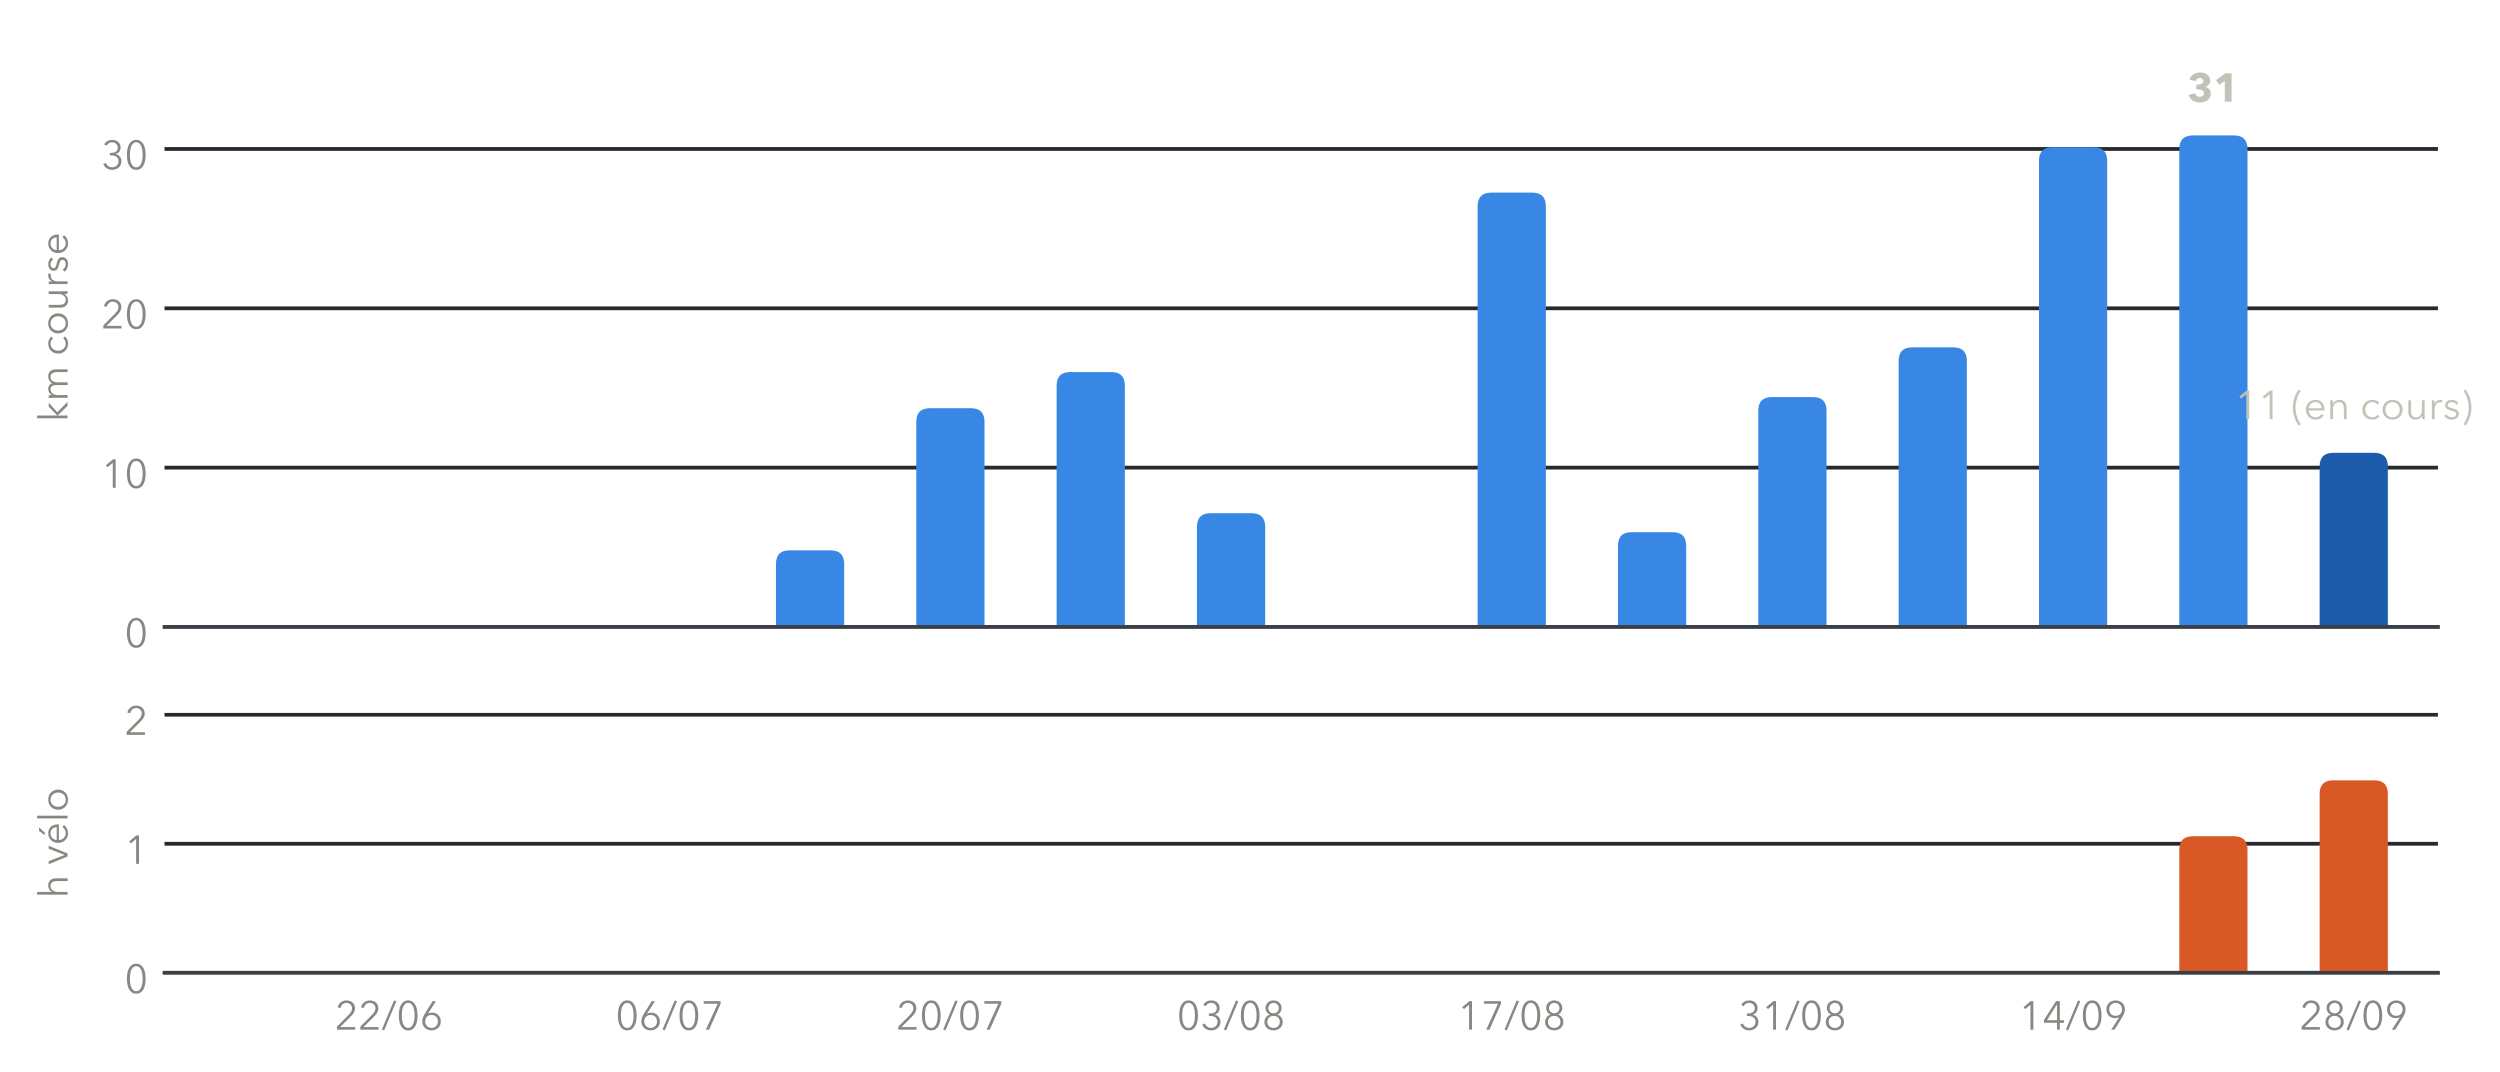
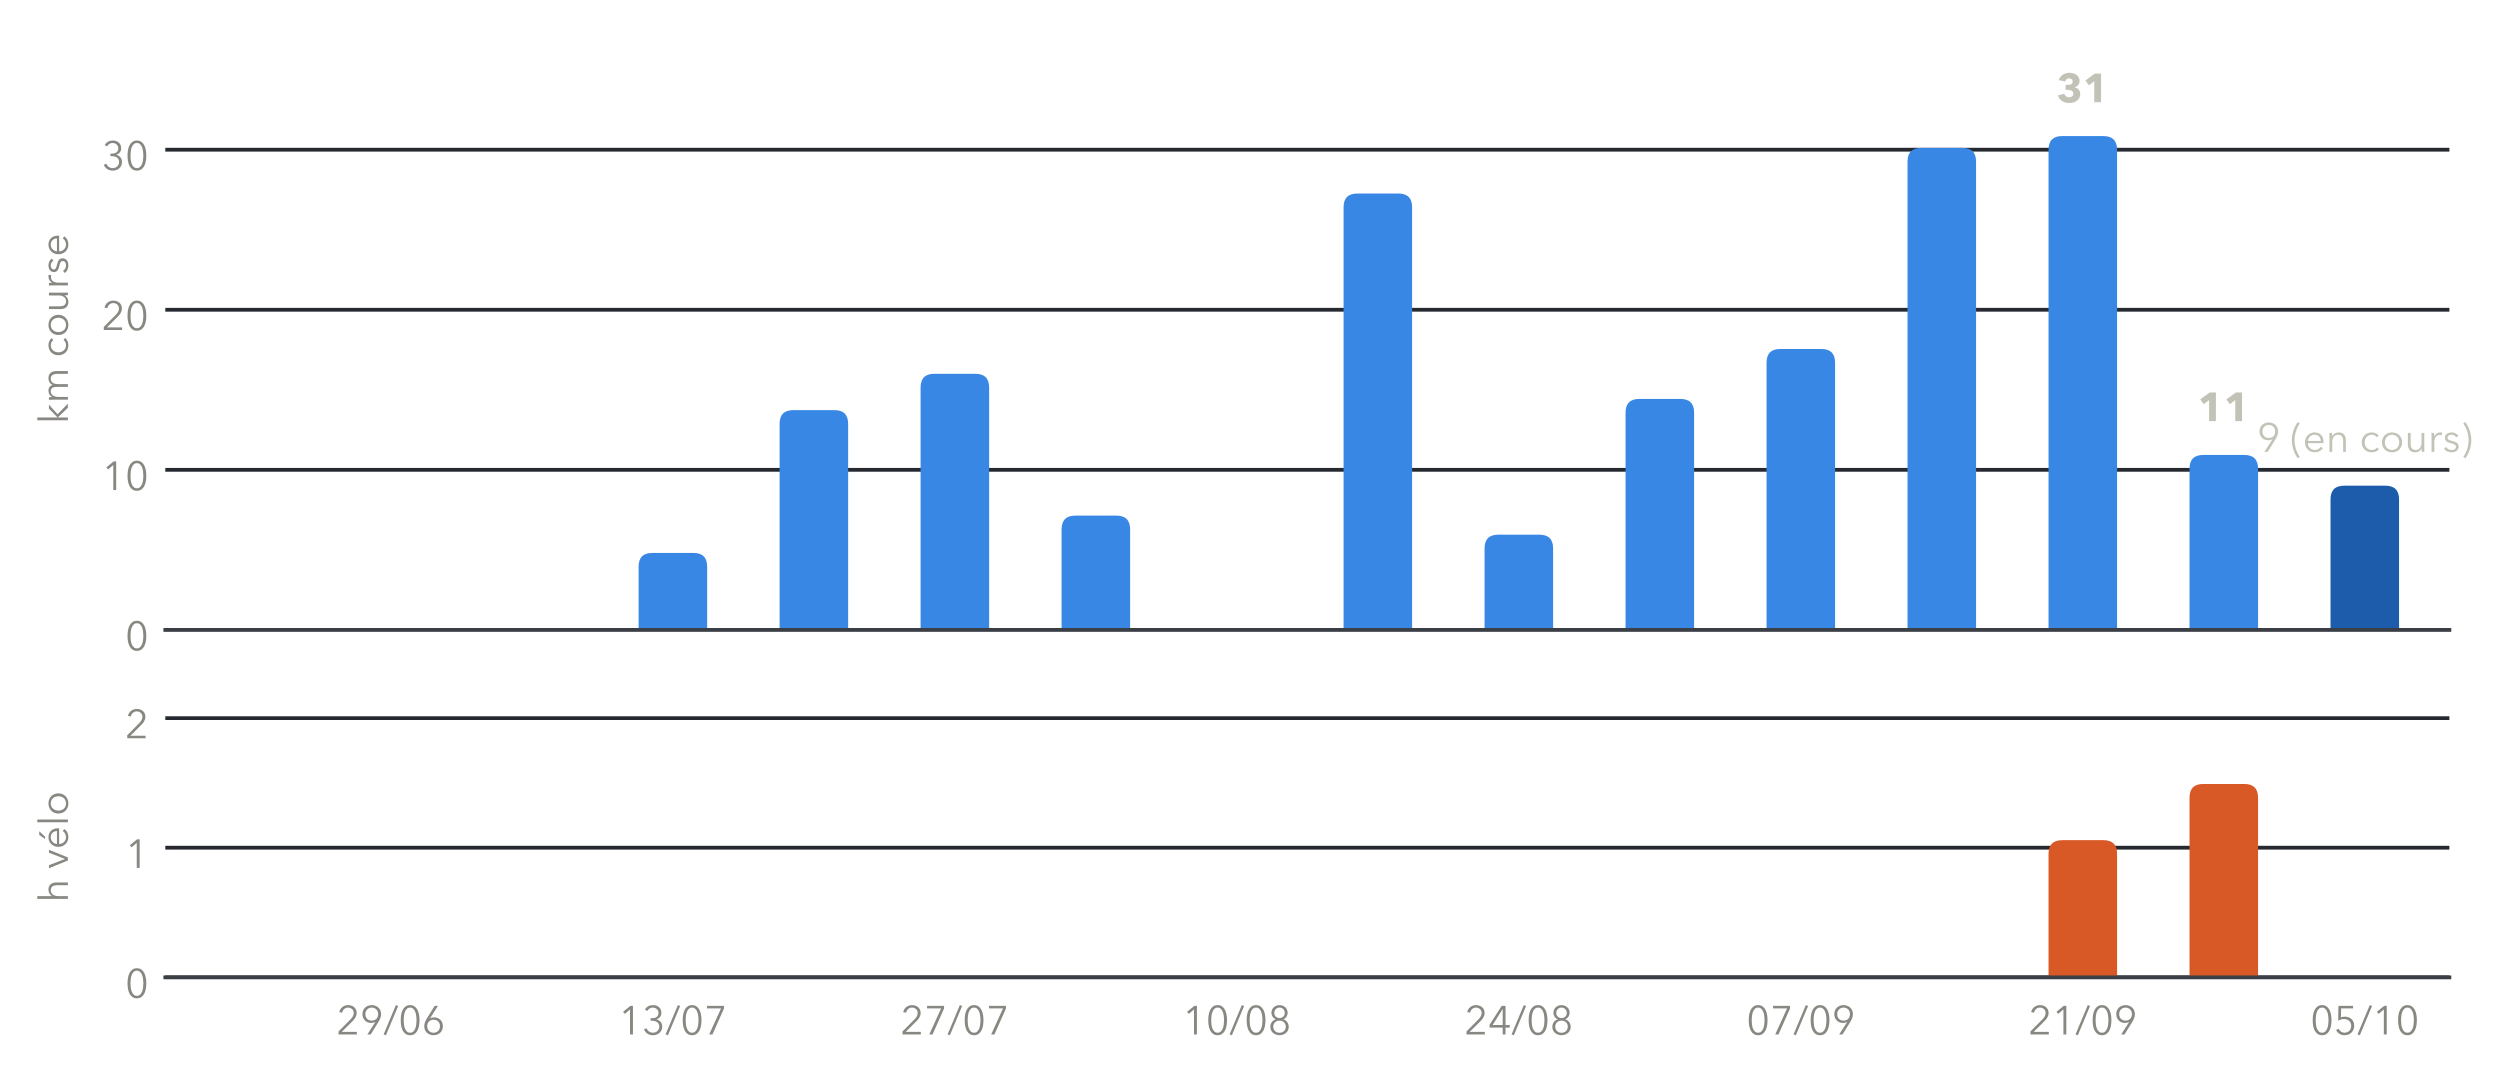
- <svg xmlns="http://www.w3.org/2000/svg" xmlns:xlink="http://www.w3.org/1999/xlink" width="527.711pt" height="226.215pt" viewBox="0 0 527.711 226.215" version="1.1">
+ <svg xmlns="http://www.w3.org/2000/svg" xmlns:xlink="http://www.w3.org/1999/xlink" width="525.246pt" height="226.215pt" viewBox="0 0 525.246 226.215" version="1.1">
  <defs>
    <style type="text/css">*{stroke-linejoin: round; stroke-linecap: butt}</style>
  </defs>
  <g id="figure_1">
    <g id="patch_1">
-       <path d="M 0 226.215  L 527.711 226.215  L 527.711 0  L 0 0  L 0 226.215  z " style="fill: none; opacity: 0" />
+       <path d="M 0 226.215  L 525.246 226.215  L 525.246 0  L 0 0  L 0 226.215  z " style="fill: none; opacity: 0" />
    </g>
    <g id="axes_1">
      <g id="patch_2">
        <path d="M 34.731 132.346  L 514.611 132.346  L 514.611 5.76  L 34.731 5.76  L 34.731 132.346  z " style="fill: none" />
      </g>
      <g id="matplotlib.axis_1">
        <g id="xtick_1">
          <g id="line2d_1" />
        </g>
        <g id="xtick_2">
          <g id="line2d_2" />
        </g>
        <g id="xtick_3">
          <g id="line2d_3" />
        </g>
        <g id="xtick_4">
          <g id="line2d_4" />
        </g>
        <g id="xtick_5">
          <g id="line2d_5" />
        </g>
        <g id="xtick_6">
          <g id="line2d_6" />
        </g>
        <g id="xtick_7">
          <g id="line2d_7" />
        </g>
        <g id="xtick_8">
          <g id="line2d_8" />
        </g>
      </g>
      <g id="matplotlib.axis_2">
        <g id="ytick_1">
          <g id="line2d_9">
            <path d="M 34.731 132.346  L 514.611 132.346  " clip-path="url(#pa0747f14ca)" style="fill: none; stroke: #262a30; stroke-width: 0.8; stroke-linecap: square" />
          </g>
          <g id="line2d_10" />
          <g id="text_1">
            <g style="fill: #898781" transform="translate(26.301 136.596) scale(0.085 -0.085)">
              <defs>
                <path id="AvenirNext-Regular-13" d="M 1856 4646  Q 2278 4646 2563 4438  Q 2848 4230 3021 3894  Q 3194 3558 3267 3129  Q 3341 2701 3341 2259  Q 3341 1818 3267 1392  Q 3194 966 3021 630  Q 2848 294 2563 89  Q 2278 -115 1856 -115  Q 1427 -115 1142 89  Q 858 294 685 630  Q 512 966 441 1392  Q 371 1818 371 2259  Q 371 2701 441 3129  Q 512 3558 685 3894  Q 858 4230 1142 4438  Q 1427 4646 1856 4646  z M 1856 4256  Q 1555 4256 1356 4070  Q 1158 3885 1043 3597  Q 928 3309 883 2953  Q 838 2598 838 2259  Q 838 1920 883 1568  Q 928 1216 1043 931  Q 1158 646 1356 464  Q 1555 282 1856 282  Q 2150 282 2348 464  Q 2547 646 2662 931  Q 2778 1216 2826 1568  Q 2874 1920 2874 2259  Q 2874 2598 2826 2953  Q 2778 3309 2662 3597  Q 2547 3885 2348 4070  Q 2150 4256 1856 4256  z " transform="scale(0.015625)" />
              </defs>
              <use xlink:href="#AvenirNext-Regular-13" />
            </g>
          </g>
        </g>
        <g id="ytick_2">
          <g id="line2d_11">
            <path d="M 34.731 98.713  L 514.611 98.713  " clip-path="url(#pa0747f14ca)" style="fill: none; stroke: #262a30; stroke-width: 0.8; stroke-linecap: square" />
          </g>
          <g id="line2d_12" />
          <g id="text_2">
            <g style="fill: #898781" transform="translate(21.371 102.9626) scale(0.085 -0.085)">
              <defs>
                <path id="AvenirNext-Regular-14" d="M 2291 0  L 1830 0  L 1830 3962  L 1011 3264  L 730 3584  L 1882 4531  L 2291 4531  L 2291 0  z " transform="scale(0.015625)" />
              </defs>
              <use xlink:href="#AvenirNext-Regular-14" />
              <use xlink:href="#AvenirNext-Regular-13" transform="translate(58 0)" />
            </g>
          </g>
        </g>
        <g id="ytick_3">
          <g id="line2d_13">
            <path d="M 34.731 65.079  L 514.611 65.079  " clip-path="url(#pa0747f14ca)" style="fill: none; stroke: #262a30; stroke-width: 0.8; stroke-linecap: square" />
          </g>
          <g id="line2d_14" />
          <g id="text_3">
            <g style="fill: #898781" transform="translate(21.371 69.32924) scale(0.085 -0.085)">
              <defs>
                <path id="AvenirNext-Regular-15" d="M 3226 0  L 326 0  L 326 480  L 2182 2355  Q 2285 2458 2384 2576  Q 2483 2694 2560 2822  Q 2637 2950 2681 3094  Q 2726 3238 2726 3392  Q 2726 3590 2656 3750  Q 2586 3910 2461 4022  Q 2336 4134 2173 4195  Q 2010 4256 1830 4256  Q 1466 4256 1216 4029  Q 966 3802 896 3450  L 442 3539  Q 486 3776 611 3981  Q 736 4186 918 4333  Q 1101 4480 1331 4563  Q 1562 4646 1830 4646  Q 2106 4646 2352 4566  Q 2598 4486 2784 4329  Q 2970 4173 3082 3939  Q 3194 3706 3194 3398  Q 3194 3181 3133 2995  Q 3072 2810 2973 2643  Q 2874 2477 2739 2326  Q 2605 2176 2458 2029  L 826 410  L 3226 410  L 3226 0  z " transform="scale(0.015625)" />
              </defs>
              <use xlink:href="#AvenirNext-Regular-15" />
              <use xlink:href="#AvenirNext-Regular-13" transform="translate(58 0)" />
            </g>
          </g>
        </g>
        <g id="ytick_4">
          <g id="line2d_15">
            <path d="M 34.731 31.446  L 514.611 31.446  " clip-path="url(#pa0747f14ca)" style="fill: none; stroke: #262a30; stroke-width: 0.8; stroke-linecap: square" />
          </g>
          <g id="line2d_16" />
          <g id="text_4">
            <g style="fill: #898781" transform="translate(21.371 35.69583) scale(0.085 -0.085)">
              <defs>
                <path id="AvenirNext-Regular-16" d="M 1370 2573  L 1568 2573  Q 1786 2573 1978 2617  Q 2170 2662 2314 2761  Q 2458 2861 2541 3021  Q 2624 3181 2624 3405  Q 2624 3597 2553 3753  Q 2483 3910 2358 4022  Q 2234 4134 2070 4195  Q 1907 4256 1728 4256  Q 1440 4256 1219 4121  Q 998 3987 864 3725  L 474 3930  Q 685 4294 1011 4470  Q 1338 4646 1754 4646  Q 2022 4646 2262 4566  Q 2502 4486 2684 4332  Q 2867 4179 2972 3952  Q 3078 3725 3078 3430  Q 3078 3027 2854 2755  Q 2630 2483 2291 2394  L 2291 2381  Q 2682 2298 2944 2006  Q 3206 1715 3206 1254  Q 3206 928 3088 675  Q 2970 422 2771 246  Q 2573 70 2307 -22  Q 2042 -115 1747 -115  Q 1248 -115 877 125  Q 506 365 314 813  L 749 973  Q 864 646 1133 464  Q 1402 282 1747 282  Q 1939 282 2121 349  Q 2304 416 2441 541  Q 2579 666 2662 845  Q 2746 1024 2746 1254  Q 2746 1510 2646 1686  Q 2547 1862 2380 1971  Q 2214 2080 2003 2128  Q 1792 2176 1568 2176  L 1370 2176  L 1370 2573  z " transform="scale(0.015625)" />
              </defs>
              <use xlink:href="#AvenirNext-Regular-16" />
              <use xlink:href="#AvenirNext-Regular-13" transform="translate(58 0)" />
            </g>
          </g>
        </g>
        <g id="text_5">
          <g style="fill: #898781" transform="translate(14.26 89.07451) rotate(-90) scale(0.085 -0.085)">
            <defs>
              <path id="AvenirNext-Regular-4e" d="M 1024 1645  L 1043 1645  L 2426 2995  L 3053 2995  L 1542 1626  L 3206 0  L 2566 0  L 1043 1574  L 1024 1574  L 1024 0  L 589 0  L 589 4838  L 1024 4838  L 1024 1645  z " transform="scale(0.015625)" />
              <path id="AvenirNext-Regular-50" d="M 1005 2483  Q 1133 2746 1398 2909  Q 1664 3072 1990 3072  Q 2112 3072 2243 3046  Q 2374 3021 2499 2947  Q 2624 2874 2729 2752  Q 2835 2630 2912 2438  Q 3066 2746 3331 2909  Q 3597 3072 3962 3072  Q 4531 3072 4816 2733  Q 5101 2394 5101 1837  L 5101 0  L 4666 0  L 4666 1658  Q 4666 2131 4490 2419  Q 4314 2707 3891 2707  Q 3654 2707 3491 2611  Q 3328 2515 3229 2358  Q 3130 2202 3085 2003  Q 3040 1805 3040 1594  L 3040 0  L 2605 0  L 2605 1747  Q 2605 1965 2573 2144  Q 2541 2323 2461 2448  Q 2381 2573 2240 2640  Q 2099 2707 1882 2707  Q 1728 2707 1571 2636  Q 1414 2566 1289 2422  Q 1165 2278 1088 2057  Q 1011 1837 1011 1536  L 1011 0  L 576 0  L 576 2336  Q 576 2458 569 2650  Q 563 2842 550 2995  L 966 2995  Q 979 2874 985 2726  Q 992 2579 992 2483  L 1005 2483  L 1005 2483  z " transform="scale(0.015625)" />
              <path id="AvenirNext-Regular-3" transform="scale(0.015625)" />
              <path id="AvenirNext-Regular-46" d="M 2733 2310  Q 2624 2483 2416 2595  Q 2208 2707 1965 2707  Q 1702 2707 1491 2614  Q 1280 2522 1129 2358  Q 979 2195 899 1974  Q 819 1754 819 1498  Q 819 1242 899 1024  Q 979 806 1126 643  Q 1274 480 1485 387  Q 1696 294 1958 294  Q 2246 294 2444 403  Q 2643 512 2771 685  L 3098 442  Q 2906 205 2627 64  Q 2349 -77 1958 -77  Q 1594 -77 1299 41  Q 1005 160 797 371  Q 589 582 473 870  Q 358 1158 358 1498  Q 358 1837 473 2125  Q 589 2413 797 2624  Q 1005 2835 1299 2953  Q 1594 3072 1958 3072  Q 2259 3072 2569 2941  Q 2880 2810 3072 2554  L 2733 2310  z " transform="scale(0.015625)" />
              <path id="AvenirNext-Regular-52" d="M 3552 1498  Q 3552 1158 3433 870  Q 3315 582 3104 371  Q 2893 160 2598 41  Q 2304 -77 1952 -77  Q 1606 -77 1312 41  Q 1018 160 806 371  Q 595 582 476 870  Q 358 1158 358 1498  Q 358 1837 476 2125  Q 595 2413 806 2624  Q 1018 2835 1312 2953  Q 1606 3072 1952 3072  Q 2304 3072 2598 2953  Q 2893 2835 3104 2624  Q 3315 2413 3433 2125  Q 3552 1837 3552 1498  z M 3091 1498  Q 3091 1747 3011 1968  Q 2931 2189 2784 2352  Q 2637 2515 2425 2611  Q 2214 2707 1952 2707  Q 1690 2707 1482 2611  Q 1274 2515 1126 2352  Q 979 2189 899 1968  Q 819 1747 819 1498  Q 819 1248 899 1027  Q 979 806 1126 643  Q 1274 480 1482 387  Q 1690 294 1952 294  Q 2214 294 2425 387  Q 2637 480 2784 643  Q 2931 806 3011 1027  Q 3091 1248 3091 1498  z " transform="scale(0.015625)" />
              <path id="AvenirNext-Regular-58" d="M 2752 0  Q 2739 122 2732 269  Q 2726 416 2726 512  L 2714 512  Q 2586 250 2298 86  Q 2010 -77 1690 -77  Q 1120 -77 835 262  Q 550 602 550 1158  L 550 2995  L 986 2995  L 986 1338  Q 986 1101 1024 909  Q 1062 717 1155 579  Q 1248 442 1405 365  Q 1562 288 1798 288  Q 1971 288 2134 358  Q 2298 429 2426 573  Q 2554 717 2630 937  Q 2707 1158 2707 1459  L 2707 2995  L 3142 2995  L 3142 659  Q 3142 538 3148 346  Q 3155 154 3168 0  L 2752 0  z " transform="scale(0.015625)" />
              <path id="AvenirNext-Regular-55" d="M 576 2336  Q 576 2458 569 2650  Q 563 2842 550 2995  L 966 2995  Q 979 2874 985 2726  Q 992 2579 992 2483  L 1005 2483  Q 1133 2746 1389 2909  Q 1645 3072 1965 3072  Q 2048 3072 2115 3065  Q 2182 3059 2253 3040  L 2195 2630  Q 2157 2643 2067 2656  Q 1978 2669 1888 2669  Q 1715 2669 1555 2605  Q 1395 2541 1276 2403  Q 1158 2266 1084 2051  Q 1011 1837 1011 1536  L 1011 0  L 576 0  L 576 2336  L 576 2336  z " transform="scale(0.015625)" />
              <path id="AvenirNext-Regular-56" d="M 2170 2285  Q 2074 2470 1878 2588  Q 1683 2707 1434 2707  Q 1318 2707 1203 2681  Q 1088 2656 998 2598  Q 909 2541 854 2451  Q 800 2362 800 2240  Q 800 2029 973 1917  Q 1146 1805 1517 1728  Q 2048 1619 2301 1411  Q 2554 1203 2554 851  Q 2554 595 2454 419  Q 2355 243 2195 131  Q 2035 19 1833 -29  Q 1632 -77 1427 -77  Q 1088 -77 768 64  Q 448 205 243 506  L 589 762  Q 704 563 928 428  Q 1152 294 1421 294  Q 1562 294 1690 320  Q 1818 346 1914 410  Q 2010 474 2067 573  Q 2125 672 2125 819  Q 2125 1056 1897 1174  Q 1670 1293 1242 1395  Q 1107 1427 956 1475  Q 806 1523 678 1616  Q 550 1709 467 1849  Q 384 1990 384 2202  Q 384 2432 473 2595  Q 563 2758 713 2864  Q 864 2970 1056 3021  Q 1248 3072 1453 3072  Q 1766 3072 2060 2931  Q 2355 2790 2502 2534  L 2170 2285  z " transform="scale(0.015625)" />
              <path id="AvenirNext-Regular-48" d="M 2861 1728  Q 2842 2150 2589 2428  Q 2336 2707 1869 2707  Q 1651 2707 1465 2627  Q 1280 2547 1139 2409  Q 998 2272 915 2096  Q 832 1920 819 1728  L 2861 1728  z M 3302 1587  Q 3302 1542 3302 1491  Q 3302 1440 3296 1382  L 813 1382  Q 819 1158 902 960  Q 986 762 1133 614  Q 1280 467 1478 380  Q 1677 294 1907 294  Q 2246 294 2492 451  Q 2739 608 2867 813  L 3194 557  Q 2925 218 2601 70  Q 2278 -77 1907 -77  Q 1574 -77 1289 41  Q 1005 160 800 371  Q 595 582 476 870  Q 358 1158 358 1498  Q 358 1837 473 2125  Q 589 2413 793 2624  Q 998 2835 1273 2953  Q 1549 3072 1869 3072  Q 2221 3072 2489 2953  Q 2758 2835 2937 2633  Q 3117 2432 3209 2163  Q 3302 1894 3302 1587  z " transform="scale(0.015625)" />
            </defs>
            <use xlink:href="#AvenirNext-Regular-4e" />
            <use xlink:href="#AvenirNext-Regular-50" transform="translate(51 0)" />
            <use xlink:href="#AvenirNext-Regular-3" transform="translate(139.2969 0)" />
            <use xlink:href="#AvenirNext-Regular-46" transform="translate(164.2969 0)" />
            <use xlink:href="#AvenirNext-Regular-52" transform="translate(214.2969 0)" />
            <use xlink:href="#AvenirNext-Regular-58" transform="translate(275.3906 0)" />
            <use xlink:href="#AvenirNext-Regular-55" transform="translate(333.4844 0)" />
            <use xlink:href="#AvenirNext-Regular-56" transform="translate(369.4844 0)" />
            <use xlink:href="#AvenirNext-Regular-48" transform="translate(413.8906 0)" />
          </g>
        </g>
      </g>
      <g id="patch_3">
-         <path d="M 163.793 132.346  L 178.193 132.346  L 178.193 119.048  Q 178.193 116.168 175.313 116.168  L 166.673 116.168  Q 163.793 116.168 163.793 119.048  z " clip-path="url(#pa0747f14ca)" style="fill: #3987e5" />
+         <path d="M 134.171 132.346  L 148.571 132.346  L 148.571 119.048  Q 148.571 116.168 145.691 116.168  L 137.051 116.168  Q 134.171 116.168 134.171 119.048  z " clip-path="url(#pa0747f14ca)" style="fill: #3987e5" />
      </g>
      <g id="patch_4">
-         <path d="M 193.415 132.346  L 207.815 132.346  L 207.815 89.047  Q 207.815 86.167 204.935 86.167  L 196.295 86.167  Q 193.415 86.167 193.415 89.047  z " clip-path="url(#pa0747f14ca)" style="fill: #3987e5" />
+         <path d="M 163.793 132.346  L 178.193 132.346  L 178.193 89.047  Q 178.193 86.167 175.313 86.167  L 166.673 86.167  Q 163.793 86.167 163.793 89.047  z " clip-path="url(#pa0747f14ca)" style="fill: #3987e5" />
      </g>
      <g id="patch_5">
-         <path d="M 223.038 132.346  L 237.438 132.346  L 237.438 81.413  Q 237.438 78.533 234.558 78.533  L 225.918 78.533  Q 223.038 78.533 223.038 81.413  z " clip-path="url(#pa0747f14ca)" style="fill: #3987e5" />
+         <path d="M 193.415 132.346  L 207.815 132.346  L 207.815 81.413  Q 207.815 78.533 204.935 78.533  L 196.295 78.533  Q 193.415 78.533 193.415 81.413  z " clip-path="url(#pa0747f14ca)" style="fill: #3987e5" />
      </g>
      <g id="patch_6">
-         <path d="M 252.66 132.346  L 267.06 132.346  L 267.06 111.212  Q 267.06 108.332 264.18 108.332  L 255.54 108.332  Q 252.66 108.332 252.66 111.212  z " clip-path="url(#pa0747f14ca)" style="fill: #3987e5" />
+         <path d="M 223.038 132.346  L 237.438 132.346  L 237.438 111.212  Q 237.438 108.332 234.558 108.332  L 225.918 108.332  Q 223.038 108.332 223.038 111.212  z " clip-path="url(#pa0747f14ca)" style="fill: #3987e5" />
      </g>
      <g id="patch_7">
-         <path d="M 311.904 132.346  L 326.304 132.346  L 326.304 43.541  Q 326.304 40.661 323.424 40.661  L 314.784 40.661  Q 311.904 40.661 311.904 43.541  z " clip-path="url(#pa0747f14ca)" style="fill: #3987e5" />
+         <path d="M 282.282 132.346  L 296.682 132.346  L 296.682 43.541  Q 296.682 40.661 293.802 40.661  L 285.162 40.661  Q 282.282 40.661 282.282 43.541  z " clip-path="url(#pa0747f14ca)" style="fill: #3987e5" />
      </g>
      <g id="patch_8">
-         <path d="M 341.527 132.346  L 355.927 132.346  L 355.927 115.214  Q 355.927 112.334 353.047 112.334  L 344.407 112.334  Q 341.527 112.334 341.527 115.214  z " clip-path="url(#pa0747f14ca)" style="fill: #3987e5" />
+         <path d="M 311.904 132.346  L 326.304 132.346  L 326.304 115.214  Q 326.304 112.334 323.424 112.334  L 314.784 112.334  Q 311.904 112.334 311.904 115.214  z " clip-path="url(#pa0747f14ca)" style="fill: #3987e5" />
      </g>
      <g id="patch_9">
-         <path d="M 371.149 132.346  L 385.549 132.346  L 385.549 86.693  Q 385.549 83.813 382.669 83.813  L 374.029 83.813  Q 371.149 83.813 371.149 86.693  z " clip-path="url(#pa0747f14ca)" style="fill: #3987e5" />
+         <path d="M 341.527 132.346  L 355.927 132.346  L 355.927 86.693  Q 355.927 83.813 353.047 83.813  L 344.407 83.813  Q 341.527 83.813 341.527 86.693  z " clip-path="url(#pa0747f14ca)" style="fill: #3987e5" />
      </g>
      <g id="patch_10">
-         <path d="M 400.771 132.346  L 415.171 132.346  L 415.171 76.199  Q 415.171 73.319 412.291 73.319  L 403.651 73.319  Q 400.771 73.319 400.771 76.199  z " clip-path="url(#pa0747f14ca)" style="fill: #3987e5" />
+         <path d="M 371.149 132.346  L 385.549 132.346  L 385.549 76.199  Q 385.549 73.319 382.669 73.319  L 374.029 73.319  Q 371.149 73.319 371.149 76.199  z " clip-path="url(#pa0747f14ca)" style="fill: #3987e5" />
      </g>
      <g id="patch_11">
-         <path d="M 430.393 132.346  L 444.793 132.346  L 444.793 33.956  Q 444.793 31.076 441.913 31.076  L 433.273 31.076  Q 430.393 31.076 430.393 33.956  z " clip-path="url(#pa0747f14ca)" style="fill: #3987e5" />
+         <path d="M 400.771 132.346  L 415.171 132.346  L 415.171 33.956  Q 415.171 31.076 412.291 31.076  L 403.651 31.076  Q 400.771 31.076 400.771 33.956  z " clip-path="url(#pa0747f14ca)" style="fill: #3987e5" />
      </g>
      <g id="patch_12">
-         <path d="M 460.015 132.346  L 474.415 132.346  L 474.415 31.467  Q 474.415 28.587 471.535 28.587  L 462.895 28.587  Q 460.015 28.587 460.015 31.467  z " clip-path="url(#pa0747f14ca)" style="fill: #3987e5" />
+         <path d="M 430.393 132.346  L 444.793 132.346  L 444.793 31.467  Q 444.793 28.587 441.913 28.587  L 433.273 28.587  Q 430.393 28.587 430.393 31.467  z " clip-path="url(#pa0747f14ca)" style="fill: #3987e5" />
      </g>
      <g id="patch_13">
-         <path d="M 489.638 132.346  L 504.038 132.346  L 504.038 98.465  Q 504.038 95.585 501.158 95.585  L 492.518 95.585  Q 489.638 95.585 489.638 98.465  z " clip-path="url(#pa0747f14ca)" style="fill: #1c5cab" />
+         <path d="M 460.015 132.346  L 474.415 132.346  L 474.415 98.465  Q 474.415 95.585 471.535 95.585  L 462.895 95.585  Q 460.015 95.585 460.015 98.465  z " clip-path="url(#pa0747f14ca)" style="fill: #3987e5" />
      </g>
      <g id="patch_14">
+         <path d="M 489.638 132.346  L 504.038 132.346  L 504.038 104.922  Q 504.038 102.042 501.158 102.042  L 492.518 102.042  Q 489.638 102.042 489.638 104.922  z " clip-path="url(#pa0747f14ca)" style="fill: #1c5cab" />
+       </g>
+       <g id="patch_15">
        <path d="M 34.731 132.346  L 514.611 132.346  " style="fill: none; stroke: #3a3f46; stroke-width: 0.8; stroke-linejoin: miter; stroke-linecap: square" />
      </g>
      <g id="text_6">
-         <g style="fill: #c3c2b7" transform="translate(461.725 21.47599) scale(0.085 -0.085)">
+         <g style="fill: #c3c2b7" transform="translate(432.1028 21.47599) scale(0.085 -0.085)">
          <defs>
            <path id="AvenirNext-Bold-16" d="M 3731 1318  Q 3731 947 3580 675  Q 3430 403 3187 227  Q 2944 51 2640 -35  Q 2336 -122 2022 -122  Q 1715 -122 1424 -51  Q 1133 19 893 163  Q 653 307 473 534  Q 294 762 205 1082  L 1203 1344  Q 1267 1120 1465 950  Q 1664 781 1971 781  Q 2086 781 2204 813  Q 2323 845 2416 912  Q 2509 979 2569 1088  Q 2630 1197 2630 1357  Q 2630 1530 2550 1645  Q 2470 1760 2339 1827  Q 2208 1894 2041 1923  Q 1875 1952 1709 1952  L 1421 1952  L 1421 2739  L 1734 2739  Q 1888 2739 2029 2761  Q 2170 2784 2282 2845  Q 2394 2906 2461 3008  Q 2528 3110 2528 3277  Q 2528 3520 2355 3648  Q 2182 3776 1958 3776  Q 1728 3776 1558 3638  Q 1389 3501 1338 3270  L 339 3501  Q 422 3789 588 4003  Q 755 4218 982 4362  Q 1210 4506 1478 4579  Q 1747 4653 2029 4653  Q 2330 4653 2614 4576  Q 2899 4499 3123 4339  Q 3347 4179 3484 3939  Q 3622 3699 3622 3373  Q 3622 2995 3408 2736  Q 3194 2477 2861 2387  L 2861 2368  Q 3053 2323 3213 2224  Q 3373 2125 3488 1987  Q 3603 1850 3667 1680  Q 3731 1510 3731 1318  z " transform="scale(0.015625)" />
            <path id="AvenirNext-Bold-14" d="M 1811 0  L 1811 3328  L 966 2675  L 410 3437  L 1901 4531  L 2886 4531  L 2886 0  L 1811 0  z " transform="scale(0.015625)" />
          </defs>
          <use xlink:href="#AvenirNext-Bold-16" />
          <use xlink:href="#AvenirNext-Bold-14" transform="translate(64.59375 0)" />
        </g>
      </g>
      <g id="text_7">
-         <g style="fill: #c3c2b7" transform="translate(471.7248 88.47374) scale(0.085 -0.085)">
+         <g style="fill: #c3c2b7" transform="translate(461.725 88.47374) scale(0.085 -0.085)">
+           <use xlink:href="#AvenirNext-Bold-14" />
+           <use xlink:href="#AvenirNext-Bold-14" transform="translate(64.59375 0)" />
+         </g>
+       </g>
+       <g id="text_8">
+         <g style="fill: #c3c2b7" transform="translate(474.1898 94.93135) scale(0.085 -0.085)">
          <defs>
+             <path id="AvenirNext-Regular-1c" d="M 2438 1978  L 2426 1990  Q 2323 1914 2137 1869  Q 1952 1824 1779 1824  Q 1485 1824 1232 1926  Q 979 2029 793 2211  Q 608 2394 502 2653  Q 397 2912 397 3219  Q 397 3533 505 3798  Q 614 4064 812 4249  Q 1011 4435 1280 4540  Q 1549 4646 1869 4646  Q 2189 4646 2457 4540  Q 2726 4435 2924 4249  Q 3123 4064 3232 3798  Q 3341 3533 3341 3219  Q 3341 2867 3219 2566  Q 3098 2266 2931 1990  L 1696 0  L 1165 0  L 2438 1978  z M 2880 3219  Q 2880 3437 2806 3629  Q 2733 3821 2598 3958  Q 2464 4096 2278 4176  Q 2093 4256 1869 4256  Q 1645 4256 1459 4176  Q 1274 4096 1139 3958  Q 1005 3821 931 3629  Q 858 3437 858 3219  Q 858 3002 928 2813  Q 998 2624 1129 2486  Q 1261 2349 1449 2272  Q 1638 2195 1869 2195  Q 2099 2195 2288 2272  Q 2477 2349 2608 2486  Q 2739 2624 2809 2813  Q 2880 3002 2880 3219  z " transform="scale(0.015625)" />
            <path id="AvenirNext-Regular-b" d="M 627 1843  Q 627 1472 691 1107  Q 755 742 867 403  Q 979 64 1132 -243  Q 1286 -550 1472 -806  L 1139 -1018  Q 934 -749 764 -425  Q 595 -102 470 266  Q 346 634 275 1030  Q 205 1427 205 1843  Q 205 2253 275 2653  Q 346 3053 470 3421  Q 595 3789 764 4112  Q 934 4435 1139 4704  L 1472 4493  Q 1286 4237 1132 3929  Q 979 3622 867 3283  Q 755 2944 691 2579  Q 627 2214 627 1843  z " transform="scale(0.015625)" />
            <path id="AvenirNext-Regular-51" d="M 966 2995  Q 979 2874 985 2726  Q 992 2579 992 2483  L 1005 2483  Q 1133 2746 1421 2909  Q 1709 3072 2029 3072  Q 2598 3072 2883 2733  Q 3168 2394 3168 1837  L 3168 0  L 2733 0  L 2733 1658  Q 2733 1894 2694 2086  Q 2656 2278 2563 2416  Q 2470 2554 2313 2630  Q 2157 2707 1920 2707  Q 1747 2707 1584 2636  Q 1421 2566 1293 2422  Q 1165 2278 1088 2057  Q 1011 1837 1011 1536  L 1011 0  L 576 0  L 576 2336  Q 576 2458 569 2650  Q 563 2842 550 2995  L 966 2995  z " transform="scale(0.015625)" />
            <path id="AvenirNext-Regular-c" d="M 1293 1843  Q 1293 2214 1229 2579  Q 1165 2944 1053 3283  Q 941 3622 784 3929  Q 627 4237 448 4493  L 781 4704  Q 979 4435 1152 4112  Q 1325 3789 1449 3421  Q 1574 3053 1644 2653  Q 1715 2253 1715 1843  Q 1715 1427 1644 1030  Q 1574 634 1449 266  Q 1325 -102 1152 -425  Q 979 -749 781 -1018  L 448 -806  Q 627 -550 784 -243  Q 941 64 1053 403  Q 1165 742 1229 1107  Q 1293 1472 1293 1843  z " transform="scale(0.015625)" />
          </defs>
-           <use xlink:href="#AvenirNext-Regular-14" />
-           <use xlink:href="#AvenirNext-Regular-14" transform="translate(58 0)" />
-           <use xlink:href="#AvenirNext-Regular-3" transform="translate(116 0)" />
-           <use xlink:href="#AvenirNext-Regular-b" transform="translate(141 0)" />
-           <use xlink:href="#AvenirNext-Regular-48" transform="translate(171 0)" />
-           <use xlink:href="#AvenirNext-Regular-51" transform="translate(228.2031 0)" />
-           <use xlink:href="#AvenirNext-Regular-3" transform="translate(286.2969 0)" />
-           <use xlink:href="#AvenirNext-Regular-46" transform="translate(311.2969 0)" />
-           <use xlink:href="#AvenirNext-Regular-52" transform="translate(361.2969 0)" />
-           <use xlink:href="#AvenirNext-Regular-58" transform="translate(422.3906 0)" />
-           <use xlink:href="#AvenirNext-Regular-55" transform="translate(480.4844 0)" />
-           <use xlink:href="#AvenirNext-Regular-56" transform="translate(516.4844 0)" />
-           <use xlink:href="#AvenirNext-Regular-c" transform="translate(560.8906 0)" />
+           <use xlink:href="#AvenirNext-Regular-1c" />
+           <use xlink:href="#AvenirNext-Regular-3" transform="translate(58 0)" />
+           <use xlink:href="#AvenirNext-Regular-b" transform="translate(83 0)" />
+           <use xlink:href="#AvenirNext-Regular-48" transform="translate(113 0)" />
+           <use xlink:href="#AvenirNext-Regular-51" transform="translate(170.2031 0)" />
+           <use xlink:href="#AvenirNext-Regular-3" transform="translate(228.2969 0)" />
+           <use xlink:href="#AvenirNext-Regular-46" transform="translate(253.2969 0)" />
+           <use xlink:href="#AvenirNext-Regular-52" transform="translate(303.2969 0)" />
+           <use xlink:href="#AvenirNext-Regular-58" transform="translate(364.3906 0)" />
+           <use xlink:href="#AvenirNext-Regular-55" transform="translate(422.4844 0)" />
+           <use xlink:href="#AvenirNext-Regular-56" transform="translate(458.4844 0)" />
+           <use xlink:href="#AvenirNext-Regular-c" transform="translate(502.8906 0)" />
        </g>
      </g>
    </g>
    <g id="axes_2">
-       <g id="patch_15">
+       <g id="patch_16">
        <path d="M 34.731 205.344  L 514.611 205.344  L 514.611 150.49  L 34.731 150.49  L 34.731 205.344  z " style="fill: none" />
      </g>
      <g id="matplotlib.axis_3">
        <g id="xtick_9">
          <g id="line2d_17" />
-           <g id="text_8">
+           <g id="text_9">
            <g style="fill: #898781" transform="translate(70.69406 217.344) scale(0.085 -0.085)">
              <defs>
                <path id="AvenirNext-Regular-12" d="M 403 -115  L 32 6  L 1971 4646  L 2336 4518  L 403 -115  z " transform="scale(0.015625)" />
                <path id="AvenirNext-Regular-19" d="M 1286 2554  L 1299 2541  Q 1402 2618 1587 2662  Q 1773 2707 1946 2707  Q 2240 2707 2493 2604  Q 2746 2502 2931 2320  Q 3117 2138 3222 1878  Q 3328 1619 3328 1312  Q 3328 992 3219 729  Q 3110 467 2912 281  Q 2714 96 2445 -9  Q 2176 -115 1856 -115  Q 1536 -115 1267 -9  Q 998 96 800 281  Q 602 467 493 729  Q 384 992 384 1312  Q 384 1664 505 1965  Q 627 2266 794 2541  L 2029 4531  L 2560 4531  L 1286 2554  z M 845 1312  Q 845 1088 918 899  Q 992 710 1126 572  Q 1261 435 1446 355  Q 1632 275 1856 275  Q 2080 275 2265 355  Q 2451 435 2585 572  Q 2720 710 2793 899  Q 2867 1088 2867 1312  Q 2867 1530 2796 1718  Q 2726 1907 2595 2044  Q 2464 2182 2275 2259  Q 2086 2336 1856 2336  Q 1626 2336 1437 2259  Q 1248 2182 1117 2044  Q 986 1907 915 1718  Q 845 1530 845 1312  z " transform="scale(0.015625)" />
              </defs>
              <use xlink:href="#AvenirNext-Regular-15" />
-               <use xlink:href="#AvenirNext-Regular-15" transform="translate(58 0)" />
+               <use xlink:href="#AvenirNext-Regular-1c" transform="translate(58 0)" />
              <use xlink:href="#AvenirNext-Regular-12" transform="translate(116 0)" />
              <use xlink:href="#AvenirNext-Regular-13" transform="translate(153 0)" />
              <use xlink:href="#AvenirNext-Regular-19" transform="translate(211 0)" />
            </g>
          </g>
        </g>
        <g id="xtick_10">
          <g id="line2d_18" />
-           <g id="text_9">
+           <g id="text_10">
            <g style="fill: #898781" transform="translate(129.9385 217.344) scale(0.085 -0.085)">
              <defs>
                <path id="AvenirNext-Regular-1a" d="M 3187 4109  L 1363 0  L 845 0  L 2720 4122  L 499 4122  L 499 4531  L 3187 4531  L 3187 4109  z " transform="scale(0.015625)" />
              </defs>
-               <use xlink:href="#AvenirNext-Regular-13" />
-               <use xlink:href="#AvenirNext-Regular-19" transform="translate(58 0)" />
+               <use xlink:href="#AvenirNext-Regular-14" />
+               <use xlink:href="#AvenirNext-Regular-16" transform="translate(58 0)" />
              <use xlink:href="#AvenirNext-Regular-12" transform="translate(116 0)" />
              <use xlink:href="#AvenirNext-Regular-13" transform="translate(153 0)" />
              <use xlink:href="#AvenirNext-Regular-1a" transform="translate(211 0)" />
            </g>
          </g>
        </g>
        <g id="xtick_11">
          <g id="line2d_19" />
-           <g id="text_10">
+           <g id="text_11">
            <g style="fill: #898781" transform="translate(189.1829 217.344) scale(0.085 -0.085)">
              <use xlink:href="#AvenirNext-Regular-15" />
-               <use xlink:href="#AvenirNext-Regular-13" transform="translate(58 0)" />
+               <use xlink:href="#AvenirNext-Regular-1a" transform="translate(58 0)" />
              <use xlink:href="#AvenirNext-Regular-12" transform="translate(116 0)" />
              <use xlink:href="#AvenirNext-Regular-13" transform="translate(153 0)" />
              <use xlink:href="#AvenirNext-Regular-1a" transform="translate(211 0)" />
            </g>
          </g>
        </g>
        <g id="xtick_12">
          <g id="line2d_20" />
-           <g id="text_11">
+           <g id="text_12">
            <g style="fill: #898781" transform="translate(248.4274 217.344) scale(0.085 -0.085)">
              <defs>
                <path id="AvenirNext-Regular-1b" d="M 2451 2400  Q 2822 2291 3065 1971  Q 3309 1651 3309 1190  Q 3309 890 3190 650  Q 3072 410 2873 240  Q 2675 70 2409 -22  Q 2144 -115 1856 -115  Q 1568 -115 1302 -22  Q 1037 70 838 240  Q 640 410 521 650  Q 403 890 403 1190  Q 403 1421 467 1616  Q 531 1811 646 1968  Q 762 2125 918 2233  Q 1075 2342 1261 2400  L 1261 2413  Q 1107 2464 982 2563  Q 858 2662 768 2800  Q 678 2938 627 3101  Q 576 3264 576 3437  Q 576 3712 678 3936  Q 781 4160 957 4317  Q 1133 4474 1363 4560  Q 1594 4646 1856 4646  Q 2112 4646 2345 4560  Q 2579 4474 2755 4317  Q 2931 4160 3033 3936  Q 3136 3712 3136 3437  Q 3136 3264 3085 3101  Q 3034 2938 2944 2800  Q 2854 2662 2729 2563  Q 2605 2464 2451 2413  L 2451 2400  z M 1024 3411  Q 1024 3232 1088 3085  Q 1152 2938 1267 2829  Q 1382 2720 1532 2659  Q 1683 2598 1856 2598  Q 2029 2598 2179 2659  Q 2330 2720 2445 2829  Q 2560 2938 2624 3085  Q 2688 3232 2688 3411  Q 2688 3590 2624 3747  Q 2560 3904 2448 4016  Q 2336 4128 2185 4192  Q 2035 4256 1856 4256  Q 1677 4256 1526 4192  Q 1376 4128 1264 4016  Q 1152 3904 1088 3747  Q 1024 3590 1024 3411  z M 864 1242  Q 864 1037 934 857  Q 1005 678 1136 550  Q 1267 422 1449 348  Q 1632 275 1856 275  Q 2080 275 2262 348  Q 2445 422 2576 550  Q 2707 678 2777 857  Q 2848 1037 2848 1242  Q 2848 1446 2777 1619  Q 2707 1792 2576 1920  Q 2445 2048 2262 2118  Q 2080 2189 1856 2189  Q 1632 2189 1449 2118  Q 1267 2048 1136 1920  Q 1005 1792 934 1619  Q 864 1446 864 1242  z " transform="scale(0.015625)" />
              </defs>
-               <use xlink:href="#AvenirNext-Regular-13" />
-               <use xlink:href="#AvenirNext-Regular-16" transform="translate(58 0)" />
+               <use xlink:href="#AvenirNext-Regular-14" />
+               <use xlink:href="#AvenirNext-Regular-13" transform="translate(58 0)" />
              <use xlink:href="#AvenirNext-Regular-12" transform="translate(116 0)" />
              <use xlink:href="#AvenirNext-Regular-13" transform="translate(153 0)" />
              <use xlink:href="#AvenirNext-Regular-1b" transform="translate(211 0)" />
            </g>
          </g>
        </g>
        <g id="xtick_13">
          <g id="line2d_21" />
-           <g id="text_12">
+           <g id="text_13">
            <g style="fill: #898781" transform="translate(307.6718 217.344) scale(0.085 -0.085)">
-               <use xlink:href="#AvenirNext-Regular-14" />
-               <use xlink:href="#AvenirNext-Regular-1a" transform="translate(58 0)" />
+               <defs>
+                 <path id="AvenirNext-Regular-17" d="M 2790 1498  L 3456 1498  L 3456 1094  L 2790 1094  L 2790 0  L 2342 0  L 2342 1094  L 269 1094  L 269 1542  L 2189 4531  L 2790 4531  L 2790 1498  z M 2342 4013  L 2330 4013  L 749 1498  L 2342 1498  L 2342 4013  z " transform="scale(0.015625)" />
+               </defs>
+               <use xlink:href="#AvenirNext-Regular-15" />
+               <use xlink:href="#AvenirNext-Regular-17" transform="translate(58 0)" />
              <use xlink:href="#AvenirNext-Regular-12" transform="translate(116 0)" />
              <use xlink:href="#AvenirNext-Regular-13" transform="translate(153 0)" />
              <use xlink:href="#AvenirNext-Regular-1b" transform="translate(211 0)" />
            </g>
          </g>
        </g>
        <g id="xtick_14">
          <g id="line2d_22" />
-           <g id="text_13">
+           <g id="text_14">
            <g style="fill: #898781" transform="translate(366.9163 217.344) scale(0.085 -0.085)">
-               <use xlink:href="#AvenirNext-Regular-16" />
-               <use xlink:href="#AvenirNext-Regular-14" transform="translate(58 0)" />
-               <use xlink:href="#AvenirNext-Regular-12" transform="translate(116 0)" />
-               <use xlink:href="#AvenirNext-Regular-13" transform="translate(153 0)" />
-               <use xlink:href="#AvenirNext-Regular-1b" transform="translate(211 0)" />
+               <use xlink:href="#AvenirNext-Regular-13" />
+               <use xlink:href="#AvenirNext-Regular-1a" transform="translate(58 0)" />
+               <use xlink:href="#AvenirNext-Regular-12" transform="translate(116 0)" />
+               <use xlink:href="#AvenirNext-Regular-13" transform="translate(153 0)" />
+               <use xlink:href="#AvenirNext-Regular-1c" transform="translate(211 0)" />
            </g>
          </g>
        </g>
        <g id="xtick_15">
          <g id="line2d_23" />
-           <g id="text_14">
+           <g id="text_15">
            <g style="fill: #898781" transform="translate(426.1607 217.344) scale(0.085 -0.085)">
-               <defs>
-                 <path id="AvenirNext-Regular-17" d="M 2790 1498  L 3456 1498  L 3456 1094  L 2790 1094  L 2790 0  L 2342 0  L 2342 1094  L 269 1094  L 269 1542  L 2189 4531  L 2790 4531  L 2790 1498  z M 2342 4013  L 2330 4013  L 749 1498  L 2342 1498  L 2342 4013  z " transform="scale(0.015625)" />
-                 <path id="AvenirNext-Regular-1c" d="M 2438 1978  L 2426 1990  Q 2323 1914 2137 1869  Q 1952 1824 1779 1824  Q 1485 1824 1232 1926  Q 979 2029 793 2211  Q 608 2394 502 2653  Q 397 2912 397 3219  Q 397 3533 505 3798  Q 614 4064 812 4249  Q 1011 4435 1280 4540  Q 1549 4646 1869 4646  Q 2189 4646 2457 4540  Q 2726 4435 2924 4249  Q 3123 4064 3232 3798  Q 3341 3533 3341 3219  Q 3341 2867 3219 2566  Q 3098 2266 2931 1990  L 1696 0  L 1165 0  L 2438 1978  z M 2880 3219  Q 2880 3437 2806 3629  Q 2733 3821 2598 3958  Q 2464 4096 2278 4176  Q 2093 4256 1869 4256  Q 1645 4256 1459 4176  Q 1274 4096 1139 3958  Q 1005 3821 931 3629  Q 858 3437 858 3219  Q 858 3002 928 2813  Q 998 2624 1129 2486  Q 1261 2349 1449 2272  Q 1638 2195 1869 2195  Q 2099 2195 2288 2272  Q 2477 2349 2608 2486  Q 2739 2624 2809 2813  Q 2880 3002 2880 3219  z " transform="scale(0.015625)" />
-               </defs>
-               <use xlink:href="#AvenirNext-Regular-14" />
-               <use xlink:href="#AvenirNext-Regular-17" transform="translate(58 0)" />
+               <use xlink:href="#AvenirNext-Regular-15" />
+               <use xlink:href="#AvenirNext-Regular-14" transform="translate(58 0)" />
              <use xlink:href="#AvenirNext-Regular-12" transform="translate(116 0)" />
              <use xlink:href="#AvenirNext-Regular-13" transform="translate(153 0)" />
              <use xlink:href="#AvenirNext-Regular-1c" transform="translate(211 0)" />
            </g>
          </g>
        </g>
        <g id="xtick_16">
          <g id="line2d_24" />
-           <g id="text_15">
+           <g id="text_16">
            <g style="fill: #898781" transform="translate(485.4052 217.344) scale(0.085 -0.085)">
-               <use xlink:href="#AvenirNext-Regular-15" />
-               <use xlink:href="#AvenirNext-Regular-1b" transform="translate(58 0)" />
-               <use xlink:href="#AvenirNext-Regular-12" transform="translate(116 0)" />
-               <use xlink:href="#AvenirNext-Regular-13" transform="translate(153 0)" />
-               <use xlink:href="#AvenirNext-Regular-1c" transform="translate(211 0)" />
+               <defs>
+                 <path id="AvenirNext-Regular-18" d="M 3040 4122  L 1152 4122  L 1120 2720  Q 1267 2771 1430 2796  Q 1594 2822 1747 2822  Q 2067 2822 2336 2720  Q 2605 2618 2803 2429  Q 3002 2240 3110 1977  Q 3219 1715 3219 1402  Q 3219 1075 3110 796  Q 3002 518 2803 316  Q 2605 115 2326 0  Q 2048 -115 1715 -115  Q 1222 -115 883 109  Q 544 333 358 710  L 774 896  Q 896 614 1142 448  Q 1389 282 1690 282  Q 1920 282 2115 362  Q 2310 442 2451 586  Q 2592 730 2672 928  Q 2752 1126 2752 1357  Q 2752 1606 2665 1808  Q 2579 2010 2428 2150  Q 2278 2291 2073 2368  Q 1869 2445 1626 2445  Q 1382 2445 1142 2377  Q 902 2310 685 2195  L 730 4531  L 3040 4531  L 3040 4122  z " transform="scale(0.015625)" />
+               </defs>
+               <use xlink:href="#AvenirNext-Regular-13" />
+               <use xlink:href="#AvenirNext-Regular-18" transform="translate(58 0)" />
+               <use xlink:href="#AvenirNext-Regular-12" transform="translate(116 0)" />
+               <use xlink:href="#AvenirNext-Regular-14" transform="translate(153 0)" />
+               <use xlink:href="#AvenirNext-Regular-13" transform="translate(211 0)" />
            </g>
          </g>
        </g>
      </g>
      <g id="matplotlib.axis_4">
        <g id="ytick_5">
          <g id="line2d_25">
            <path d="M 34.731 205.344  L 514.611 205.344  " clip-path="url(#p3776ee85c9)" style="fill: none; stroke: #262a30; stroke-width: 0.8; stroke-linecap: square" />
          </g>
          <g id="line2d_26" />
-           <g id="text_16">
+           <g id="text_17">
            <g style="fill: #898781" transform="translate(26.301 209.594) scale(0.085 -0.085)">
              <use xlink:href="#AvenirNext-Regular-13" />
            </g>
          </g>
        </g>
        <g id="ytick_6">
          <g id="line2d_27">
            <path d="M 34.731 178.104  L 514.611 178.104  " clip-path="url(#p3776ee85c9)" style="fill: none; stroke: #262a30; stroke-width: 0.8; stroke-linecap: square" />
          </g>
          <g id="line2d_28" />
-           <g id="text_17">
+           <g id="text_18">
            <g style="fill: #898781" transform="translate(26.301 182.3543) scale(0.085 -0.085)">
              <use xlink:href="#AvenirNext-Regular-14" />
            </g>
          </g>
        </g>
        <g id="ytick_7">
          <g id="line2d_29">
            <path d="M 34.731 150.865  L 514.611 150.865  " clip-path="url(#p3776ee85c9)" style="fill: none; stroke: #262a30; stroke-width: 0.8; stroke-linecap: square" />
          </g>
          <g id="line2d_30" />
-           <g id="text_18">
+           <g id="text_19">
            <g style="fill: #898781" transform="translate(26.301 155.1146) scale(0.085 -0.085)">
              <use xlink:href="#AvenirNext-Regular-15" />
            </g>
          </g>
        </g>
-         <g id="text_19">
+         <g id="text_20">
          <g style="fill: #898781" transform="translate(14.26 189.6298) rotate(-90) scale(0.085 -0.085)">
            <defs>
              <path id="AvenirNext-Regular-4b" d="M 1037 2502  Q 1158 2765 1440 2918  Q 1722 3072 2042 3072  Q 2611 3072 2896 2733  Q 3181 2394 3181 1837  L 3181 0  L 2746 0  L 2746 1658  Q 2746 1894 2707 2086  Q 2669 2278 2576 2416  Q 2483 2554 2326 2630  Q 2170 2707 1933 2707  Q 1760 2707 1597 2636  Q 1434 2566 1306 2422  Q 1178 2278 1101 2057  Q 1024 1837 1024 1536  L 1024 0  L 589 0  L 589 4838  L 1024 4838  L 1024 2502  L 1037 2502  z " transform="scale(0.015625)" />
              <path id="AvenirNext-Regular-59" d="M 1805 0  L 1325 0  L 102 2995  L 589 2995  L 1562 461  L 1574 461  L 2554 2995  L 3021 2995  L 1805 0  z " transform="scale(0.015625)" />
              <path id="AvenirNext-Regular-ab" d="M 2861 1728  Q 2842 2150 2589 2428  Q 2336 2707 1869 2707  Q 1651 2707 1465 2627  Q 1280 2547 1139 2409  Q 998 2272 915 2096  Q 832 1920 819 1728  L 2861 1728  z M 3302 1587  Q 3302 1542 3302 1491  Q 3302 1440 3296 1382  L 813 1382  Q 819 1158 902 960  Q 986 762 1133 614  Q 1280 467 1478 380  Q 1677 294 1907 294  Q 2246 294 2492 451  Q 2739 608 2867 813  L 3194 557  Q 2925 218 2601 70  Q 2278 -77 1907 -77  Q 1574 -77 1289 41  Q 1005 160 800 371  Q 595 582 476 870  Q 358 1158 358 1498  Q 358 1837 473 2125  Q 589 2413 793 2624  Q 998 2835 1273 2953  Q 1549 3072 1869 3072  Q 2221 3072 2489 2953  Q 2758 2835 2937 2633  Q 3117 2432 3209 2163  Q 3302 1894 3302 1587  z M 1984 3610  L 1606 3610  L 2246 4531  L 2829 4531  L 1984 3610  z " transform="scale(0.015625)" />
              <path id="AvenirNext-Regular-4f" d="M 1024 0  L 589 0  L 589 4838  L 1024 4838  L 1024 0  z " transform="scale(0.015625)" />
            </defs>
            <use xlink:href="#AvenirNext-Regular-4b" />
            <use xlink:href="#AvenirNext-Regular-3" transform="translate(58.29688 0)" />
            <use xlink:href="#AvenirNext-Regular-59" transform="translate(83.29688 0)" />
            <use xlink:href="#AvenirNext-Regular-ab" transform="translate(132.0938 0)" />
            <use xlink:href="#AvenirNext-Regular-4f" transform="translate(189.2969 0)" />
            <use xlink:href="#AvenirNext-Regular-52" transform="translate(214.5 0)" />
          </g>
        </g>
      </g>
-       <g id="patch_16">
-         <path d="M 460.015 205.344  L 474.415 205.344  L 474.415 179.395  Q 474.415 176.515 471.535 176.515  L 462.895 176.515  Q 460.015 176.515 460.015 179.395  z " clip-path="url(#p3776ee85c9)" style="fill: #d95926" />
-       </g>
      <g id="patch_17">
-         <path d="M 489.638 205.344  L 504.038 205.344  L 504.038 167.591  Q 504.038 164.711 501.158 164.711  L 492.518 164.711  Q 489.638 164.711 489.638 167.591  z " clip-path="url(#p3776ee85c9)" style="fill: #d95926" />
+         <path d="M 430.393 205.344  L 444.793 205.344  L 444.793 179.395  Q 444.793 176.515 441.913 176.515  L 433.273 176.515  Q 430.393 176.515 430.393 179.395  z " clip-path="url(#p3776ee85c9)" style="fill: #d95926" />
      </g>
      <g id="patch_18">
+         <path d="M 460.015 205.344  L 474.415 205.344  L 474.415 167.591  Q 474.415 164.711 471.535 164.711  L 462.895 164.711  Q 460.015 164.711 460.015 167.591  z " clip-path="url(#p3776ee85c9)" style="fill: #d95926" />
+       </g>
+       <g id="patch_19">
        <path d="M 34.731 205.344  L 514.611 205.344  " style="fill: none; stroke: #3a3f46; stroke-width: 0.8; stroke-linejoin: miter; stroke-linecap: square" />
      </g>
    </g>
  </g>
  <defs>
    <clipPath id="pa0747f14ca">
      <rect x="34.731" y="5.76" width="479.88" height="126.586" />
    </clipPath>
    <clipPath id="p3776ee85c9">
      <rect x="34.731" y="150.49" width="479.88" height="54.854" />
    </clipPath>
  </defs>
</svg>
